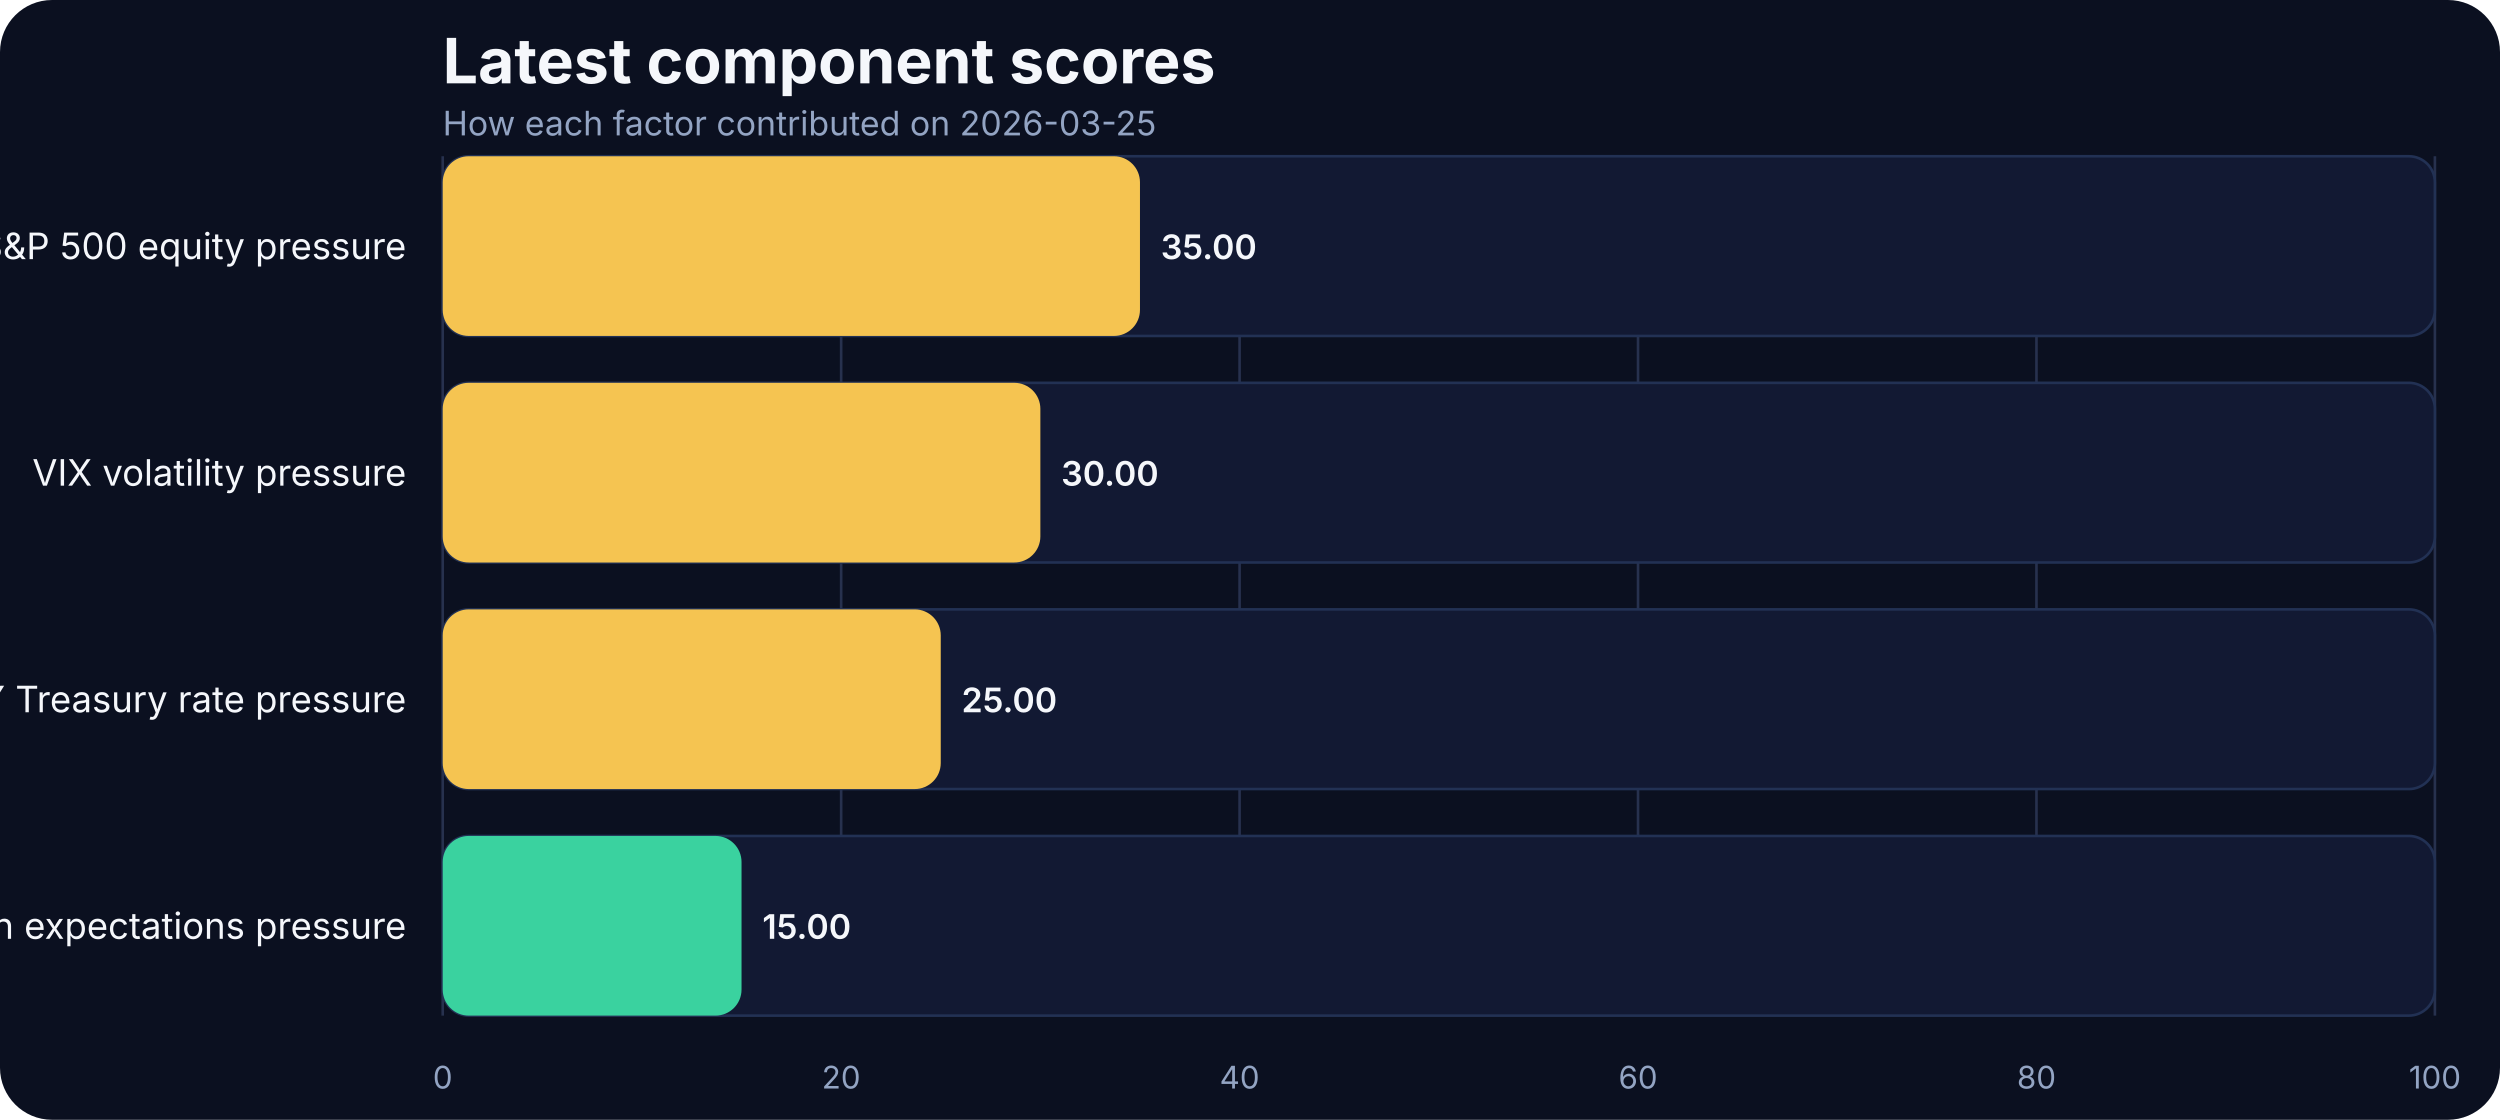
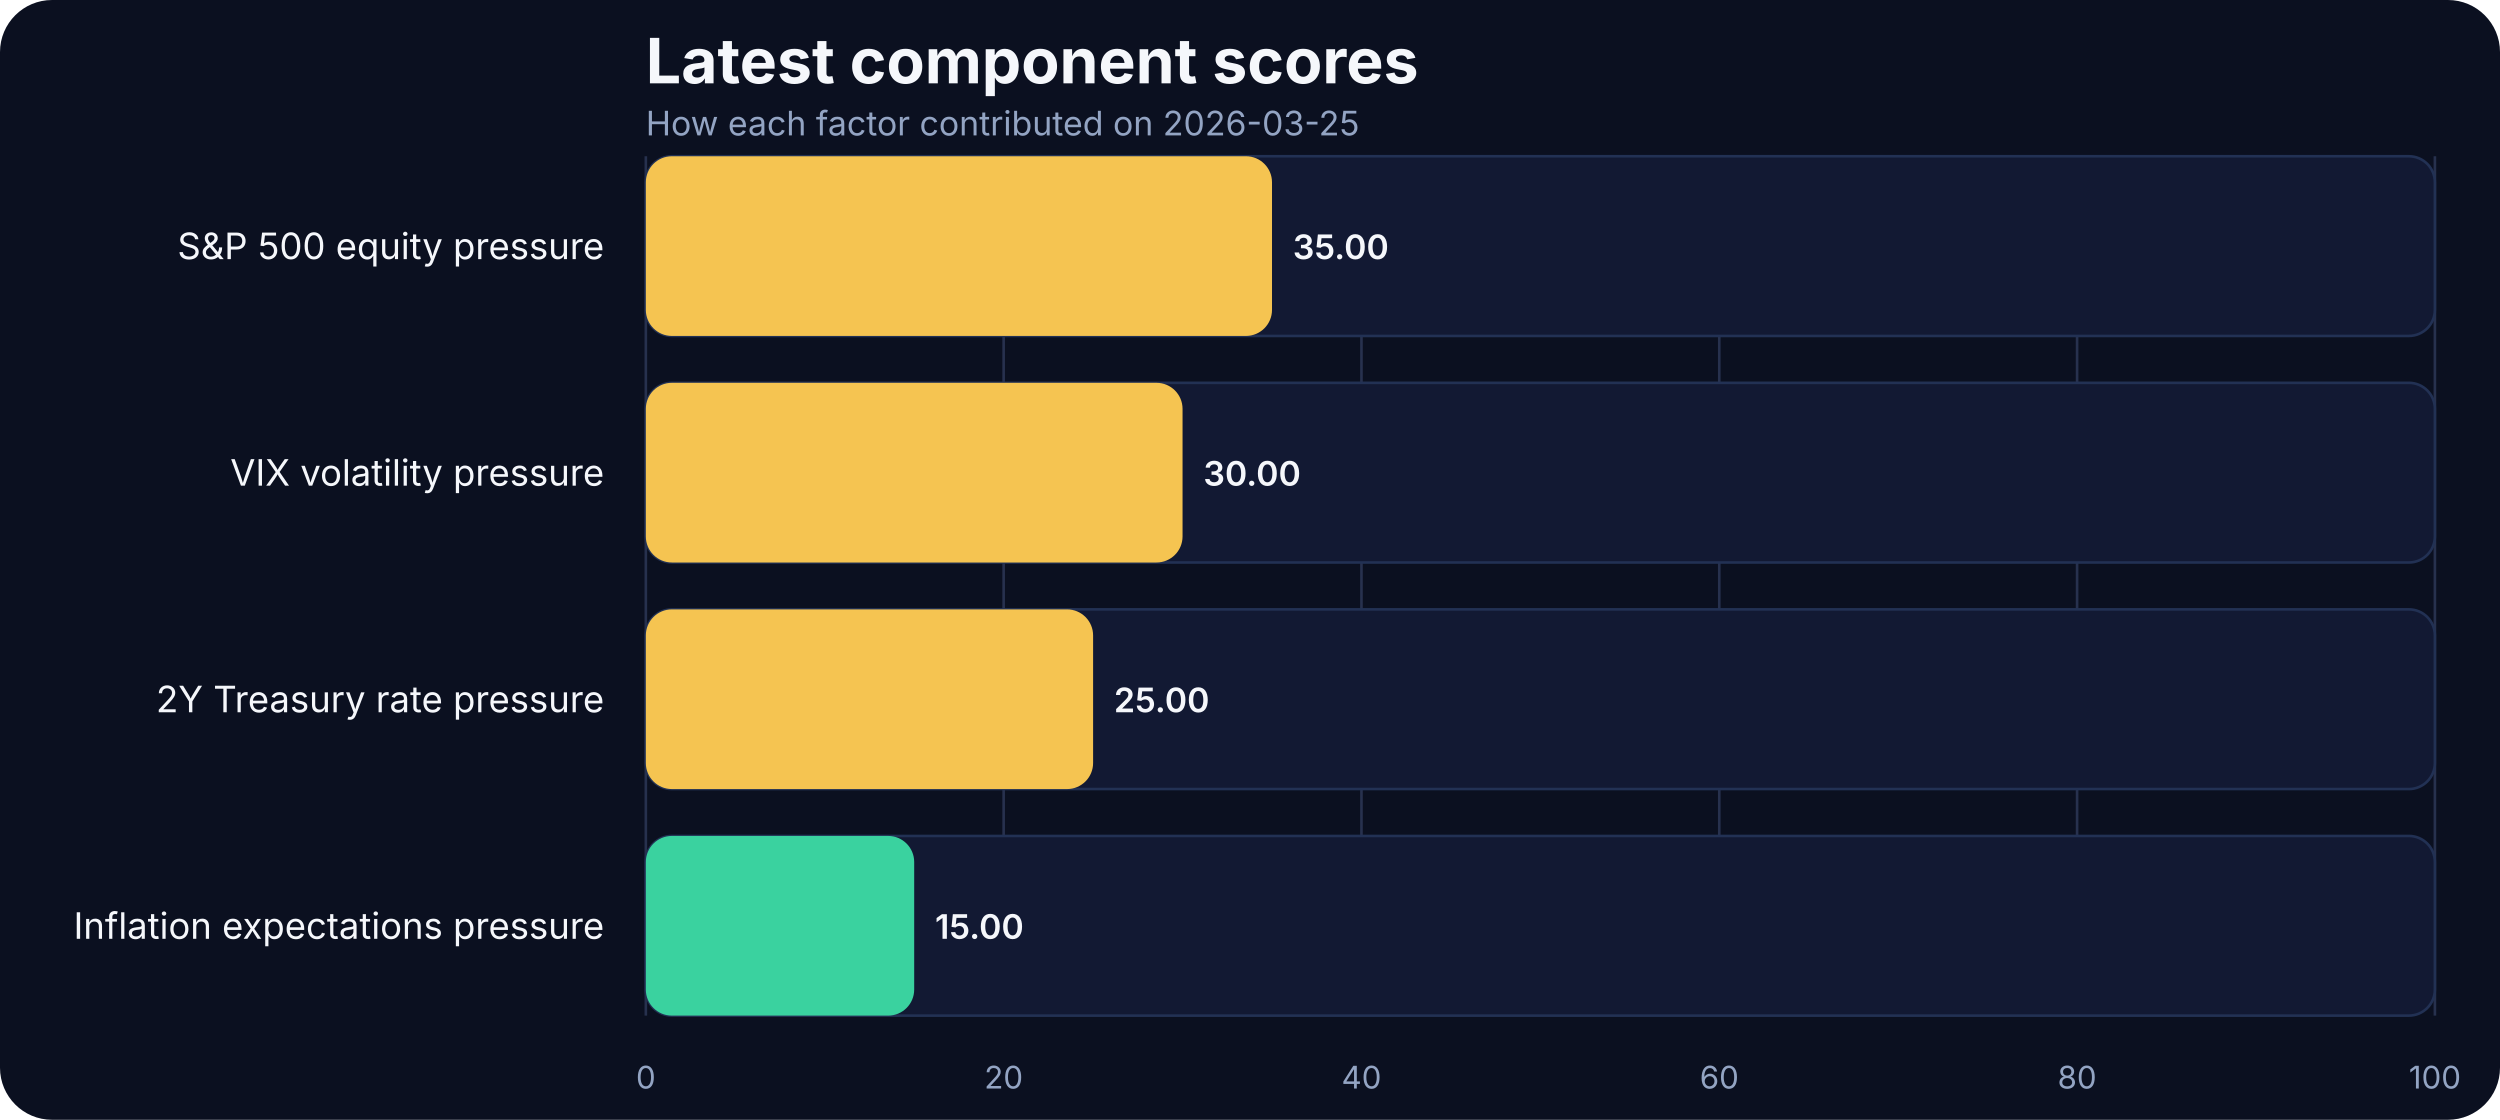
<svg xmlns="http://www.w3.org/2000/svg" width="960" height="430" viewBox="0 0 960 430" role="img" aria-label="Latest component scores">
  <rect width="100%" height="100%" fill="#0b1020" rx="20" />
-   <text x="170" y="32" fill="#f5f7fb" font-family="Inter, Arial, sans-serif" font-size="24" font-weight="700">Latest component scores</text>
-   <text x="170" y="52" fill="#93a4c3" font-family="Inter, Arial, sans-serif" font-size="13">How each factor contributed on 2026-03-25</text>
-   <line x1="170.00" x2="170.00" y1="60" y2="390" stroke="#27314e" stroke-width="1" />
-   <text x="170.00" y="418" text-anchor="middle" fill="#93a4c3" font-family="Inter, Arial, sans-serif" font-size="12">0</text>
-   <line x1="323.00" x2="323.00" y1="60" y2="390" stroke="#27314e" stroke-width="1" />
-   <text x="323.00" y="418" text-anchor="middle" fill="#93a4c3" font-family="Inter, Arial, sans-serif" font-size="12">20</text>
-   <line x1="476.00" x2="476.00" y1="60" y2="390" stroke="#27314e" stroke-width="1" />
-   <text x="476.00" y="418" text-anchor="middle" fill="#93a4c3" font-family="Inter, Arial, sans-serif" font-size="12">40</text>
-   <line x1="629.00" x2="629.00" y1="60" y2="390" stroke="#27314e" stroke-width="1" />
-   <text x="629.00" y="418" text-anchor="middle" fill="#93a4c3" font-family="Inter, Arial, sans-serif" font-size="12">60</text>
-   <line x1="782.00" x2="782.00" y1="60" y2="390" stroke="#27314e" stroke-width="1" />
-   <text x="782.00" y="418" text-anchor="middle" fill="#93a4c3" font-family="Inter, Arial, sans-serif" font-size="12">80</text>
+   <text x="248" y="32" fill="#f5f7fb" font-family="Inter, Arial, sans-serif" font-size="24" font-weight="700">Latest component scores</text>
+   <text x="248" y="52" fill="#93a4c3" font-family="Inter, Arial, sans-serif" font-size="13">How each factor contributed on 2026-03-25</text>
+   <line x1="248.00" x2="248.00" y1="60" y2="390" stroke="#27314e" stroke-width="1" />
+   <text x="248.00" y="418" text-anchor="middle" fill="#93a4c3" font-family="Inter, Arial, sans-serif" font-size="12">0</text>
+   <line x1="385.40" x2="385.40" y1="60" y2="390" stroke="#27314e" stroke-width="1" />
+   <text x="385.40" y="418" text-anchor="middle" fill="#93a4c3" font-family="Inter, Arial, sans-serif" font-size="12">20</text>
+   <line x1="522.80" x2="522.80" y1="60" y2="390" stroke="#27314e" stroke-width="1" />
+   <text x="522.80" y="418" text-anchor="middle" fill="#93a4c3" font-family="Inter, Arial, sans-serif" font-size="12">40</text>
+   <line x1="660.20" x2="660.20" y1="60" y2="390" stroke="#27314e" stroke-width="1" />
+   <text x="660.20" y="418" text-anchor="middle" fill="#93a4c3" font-family="Inter, Arial, sans-serif" font-size="12">60</text>
+   <line x1="797.60" x2="797.60" y1="60" y2="390" stroke="#27314e" stroke-width="1" />
+   <text x="797.60" y="418" text-anchor="middle" fill="#93a4c3" font-family="Inter, Arial, sans-serif" font-size="12">80</text>
  <line x1="935.00" x2="935.00" y1="60" y2="390" stroke="#27314e" stroke-width="1" />
  <text x="935.00" y="418" text-anchor="middle" fill="#93a4c3" font-family="Inter, Arial, sans-serif" font-size="12">100</text>
-   <text x="156" y="99.50" text-anchor="end" fill="#f5f7fb" font-family="Inter, Arial, sans-serif" font-size="14">S&amp;P 500 equity pressure</text>
-   <rect x="170" y="60.00" width="765.00" height="69.00" rx="10" fill="#121933" stroke="#223154" />
-   <rect x="170" y="60.00" width="267.75" height="69.00" rx="10" fill="#f5c451" />
-   <text x="445.75" y="99.50" fill="#f5f7fb" font-family="Inter, Arial, sans-serif" font-size="13" font-weight="600">35.00</text>
-   <text x="156" y="186.50" text-anchor="end" fill="#f5f7fb" font-family="Inter, Arial, sans-serif" font-size="14">VIX volatility pressure</text>
-   <rect x="170" y="147.00" width="765.00" height="69.00" rx="10" fill="#121933" stroke="#223154" />
-   <rect x="170" y="147.00" width="229.50" height="69.00" rx="10" fill="#f5c451" />
-   <text x="407.50" y="186.50" fill="#f5f7fb" font-family="Inter, Arial, sans-serif" font-size="13" font-weight="600">30.00</text>
-   <text x="156" y="273.50" text-anchor="end" fill="#f5f7fb" font-family="Inter, Arial, sans-serif" font-size="14">2Y Treasury rate pressure</text>
-   <rect x="170" y="234.00" width="765.00" height="69.00" rx="10" fill="#121933" stroke="#223154" />
-   <rect x="170" y="234.00" width="191.25" height="69.00" rx="10" fill="#f5c451" />
-   <text x="369.25" y="273.50" fill="#f5f7fb" font-family="Inter, Arial, sans-serif" font-size="13" font-weight="600">25.00</text>
-   <text x="156" y="360.50" text-anchor="end" fill="#f5f7fb" font-family="Inter, Arial, sans-serif" font-size="14">Inflation expectations pressure</text>
-   <rect x="170" y="321.00" width="765.00" height="69.00" rx="10" fill="#121933" stroke="#223154" />
-   <rect x="170" y="321.00" width="114.75" height="69.00" rx="10" fill="#3ad29f" />
-   <text x="292.75" y="360.50" fill="#f5f7fb" font-family="Inter, Arial, sans-serif" font-size="13" font-weight="600">15.00</text>
+   <text x="232" y="99.50" text-anchor="end" fill="#f5f7fb" font-family="Inter, Arial, sans-serif" font-size="14">S&amp;P 500 equity pressure</text>
+   <rect x="248" y="60.00" width="687.00" height="69.00" rx="10" fill="#121933" stroke="#223154" />
+   <rect x="248" y="60.00" width="240.45" height="69.00" rx="10" fill="#f5c451" />
+   <text x="496.45" y="99.50" fill="#f5f7fb" font-family="Inter, Arial, sans-serif" font-size="13" font-weight="600">35.00</text>
+   <text x="232" y="186.50" text-anchor="end" fill="#f5f7fb" font-family="Inter, Arial, sans-serif" font-size="14">VIX volatility pressure</text>
+   <rect x="248" y="147.00" width="687.00" height="69.00" rx="10" fill="#121933" stroke="#223154" />
+   <rect x="248" y="147.00" width="206.10" height="69.00" rx="10" fill="#f5c451" />
+   <text x="462.10" y="186.50" fill="#f5f7fb" font-family="Inter, Arial, sans-serif" font-size="13" font-weight="600">30.00</text>
+   <text x="232" y="273.50" text-anchor="end" fill="#f5f7fb" font-family="Inter, Arial, sans-serif" font-size="14">2Y Treasury rate pressure</text>
+   <rect x="248" y="234.00" width="687.00" height="69.00" rx="10" fill="#121933" stroke="#223154" />
+   <rect x="248" y="234.00" width="171.75" height="69.00" rx="10" fill="#f5c451" />
+   <text x="427.75" y="273.50" fill="#f5f7fb" font-family="Inter, Arial, sans-serif" font-size="13" font-weight="600">25.00</text>
+   <text x="232" y="360.50" text-anchor="end" fill="#f5f7fb" font-family="Inter, Arial, sans-serif" font-size="14">Inflation expectations pressure</text>
+   <rect x="248" y="321.00" width="687.00" height="69.00" rx="10" fill="#121933" stroke="#223154" />
+   <rect x="248" y="321.00" width="103.05" height="69.00" rx="10" fill="#3ad29f" />
+   <text x="359.05" y="360.50" fill="#f5f7fb" font-family="Inter, Arial, sans-serif" font-size="13" font-weight="600">15.00</text>
</svg>
